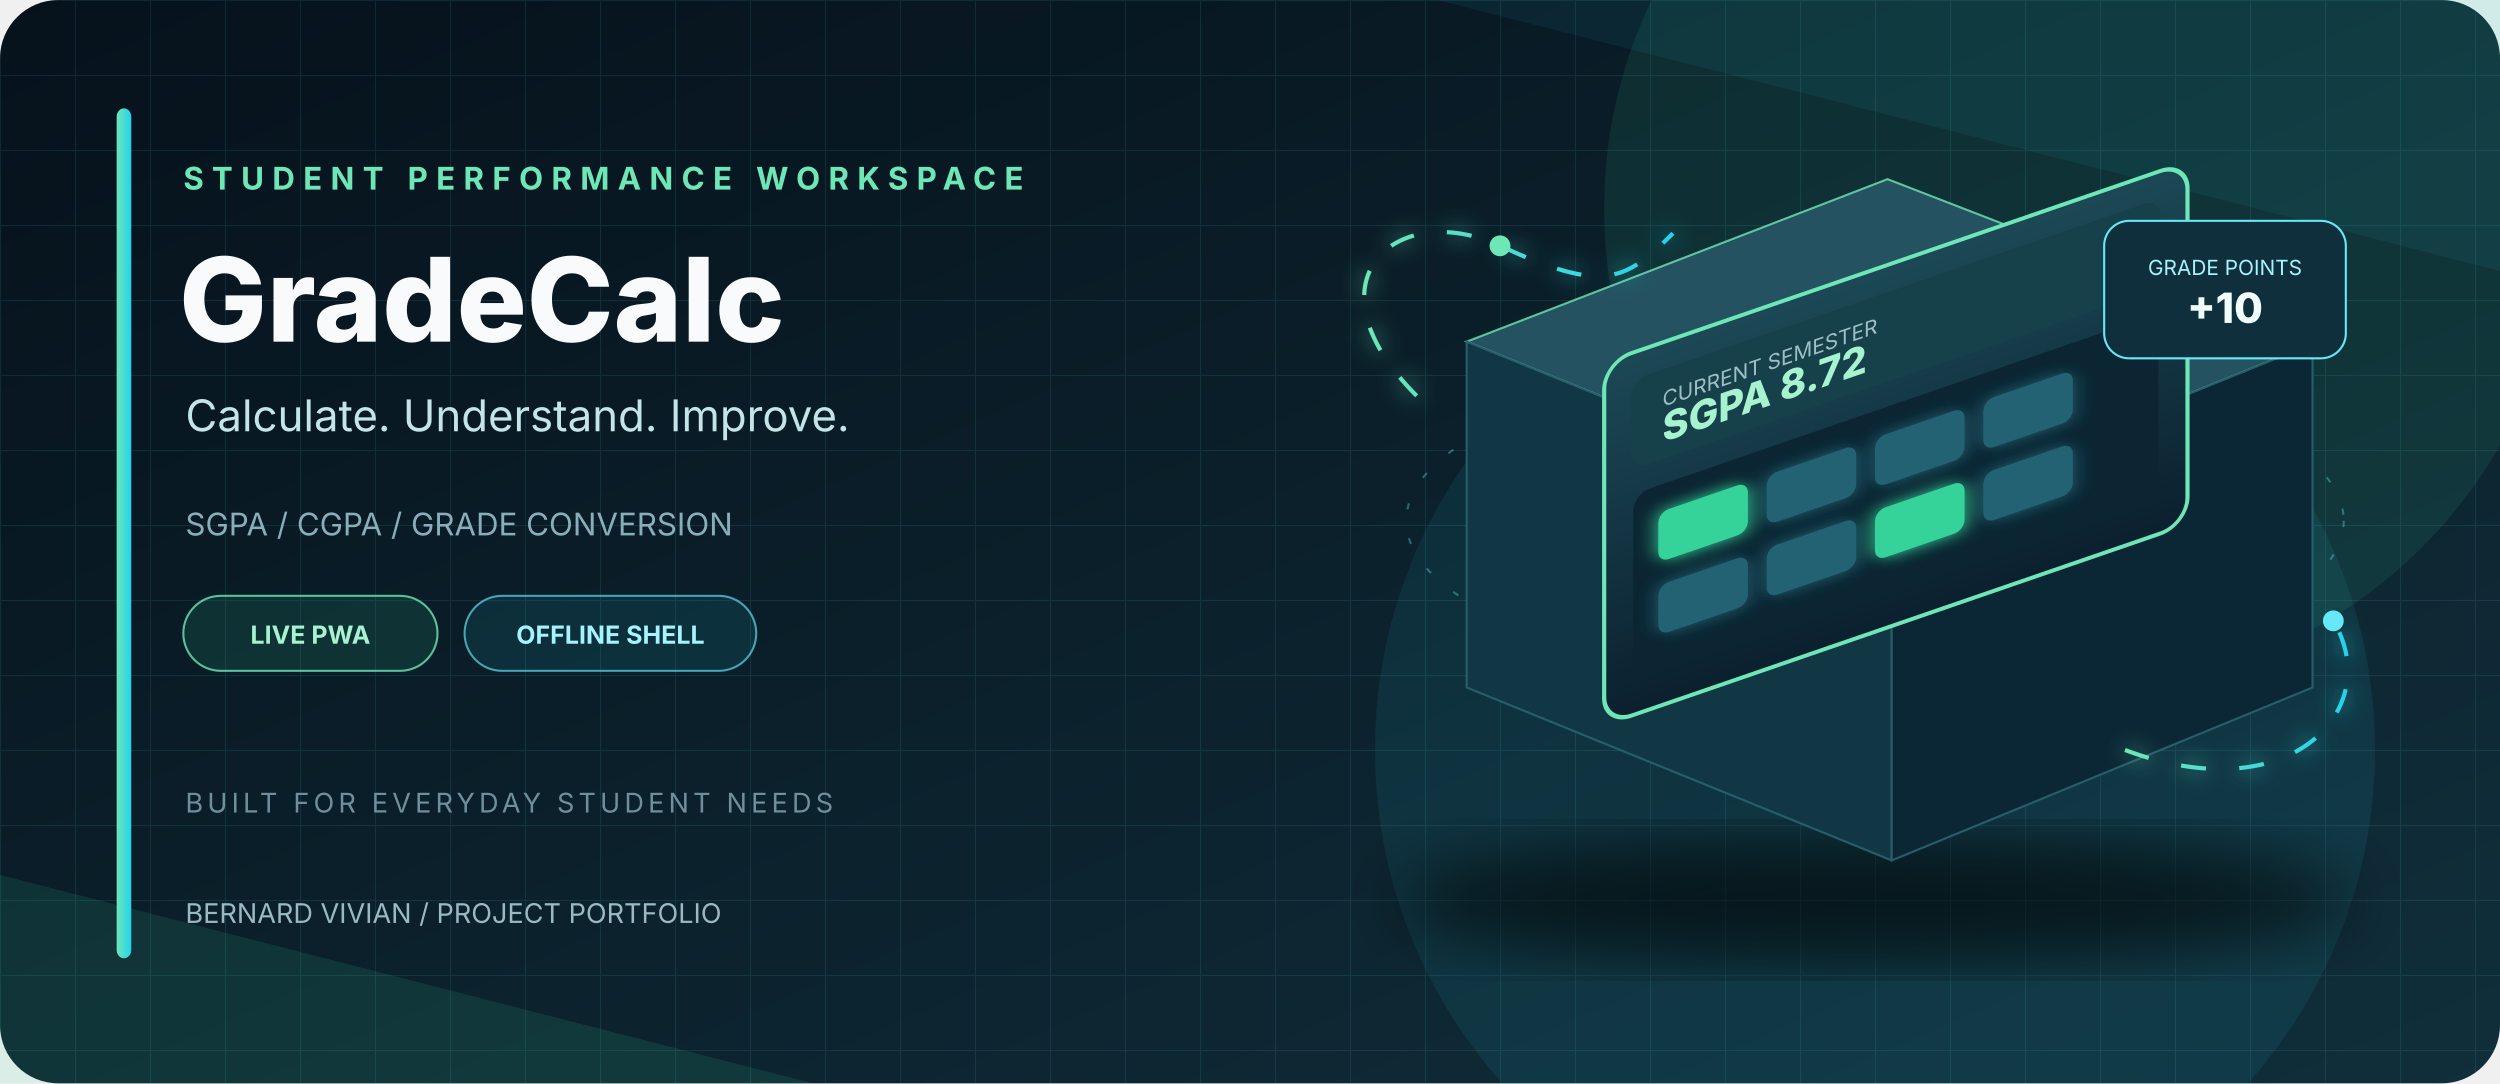
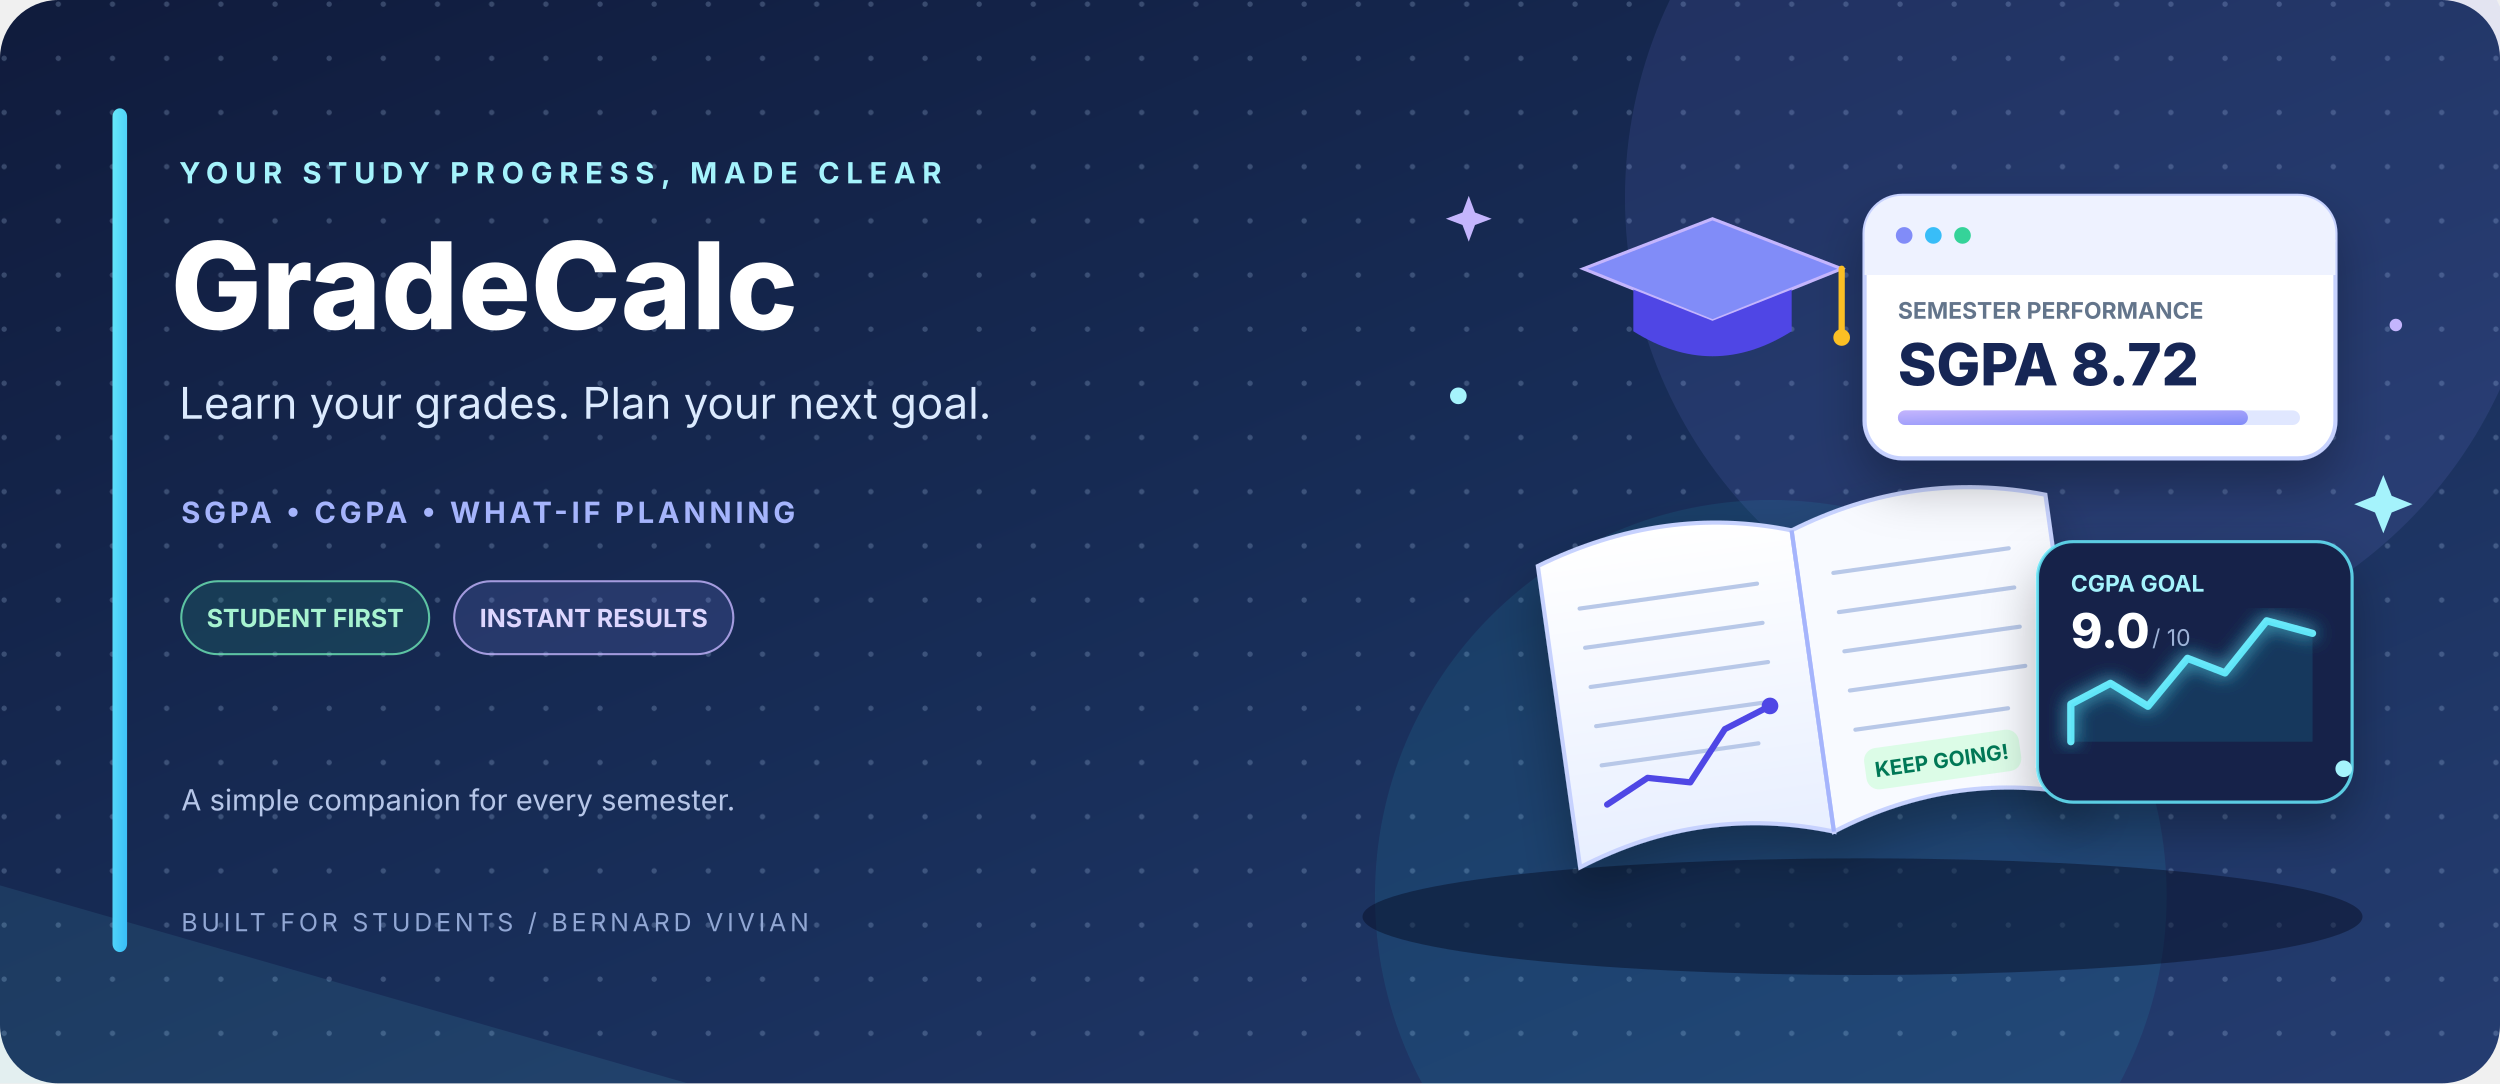
- <svg xmlns="http://www.w3.org/2000/svg" width="1200" height="520" viewBox="0 0 1200 520" role="img" aria-labelledby="t d">
+ <svg xmlns="http://www.w3.org/2000/svg" width="1200" height="520" viewBox="0 0 1200 520" role="img" aria-labelledby="title desc">
  <defs>
-     <linearGradient id="bg" x1="0" y1="0" x2="1" y2="1">
-       <stop stop-color="#06111b" />
-       <stop offset="1" stop-color="#102f3b" />
+     <linearGradient id="background" x1="0" y1="0" x2="1" y2="1">
+       <stop stop-color="#101b3c" />
+       <stop offset=".55" stop-color="#182e59" />
+       <stop offset="1" stop-color="#253d71" />
    </linearGradient>
-     <linearGradient id="mint">
-       <stop stop-color="#6ee7b7" />
-       <stop offset="1" stop-color="#22d3ee" />
+     <linearGradient id="cyan" x1="0" y1="0" x2="1" y2="1">
+       <stop stop-color="#67e8f9" />
+       <stop offset="1" stop-color="#38bdf8" />
    </linearGradient>
-     <linearGradient id="glass" x1="0" y1="0" x2="0" y2="1">
-       <stop stop-color="#1c4856" />
-       <stop offset="1" stop-color="#0b202e" />
+     <linearGradient id="violet" x1="0" y1="0" x2="1" y2="1">
+       <stop stop-color="#c4b5fd" />
+       <stop offset="1" stop-color="#818cf8" />
    </linearGradient>
-     <filter id="glow">
-       <feGaussianBlur stdDeviation="5" result="b" />
+     <linearGradient id="paper" x1="0" y1="0" x2="0" y2="1">
+       <stop stop-color="#fff" />
+       <stop offset="1" stop-color="#e8efff" />
+     </linearGradient>
+     <filter id="shadow" x="-30%" y="-30%" width="160%" height="180%">
+       <feGaussianBlur in="SourceAlpha" stdDeviation="12" />
+       <feOffset dy="12" />
+       <feComponentTransfer>
+         <feFuncA type="linear" slope=".28" />
+       </feComponentTransfer>
      <feMerge>
-         <feMergeNode in="b" />
+         <feMergeNode />
        <feMergeNode in="SourceGraphic" />
      </feMerge>
    </filter>
-     <filter id="shadow">
-       <feGaussianBlur stdDeviation="15" />
+     <filter id="glow">
+       <feGaussianBlur stdDeviation="4" result="blur" />
+       <feMerge>
+         <feMergeNode in="blur" />
+         <feMergeNode in="SourceGraphic" />
+       </feMerge>
    </filter>
-     <pattern id="grid" width="36" height="36" patternUnits="userSpaceOnUse">
-       <path d="M36 0H0V36" fill="none" stroke="#67e8f9" stroke-opacity=".1" />
+     <pattern id="dots" width="26" height="26" patternUnits="userSpaceOnUse">
+       <circle cx="2" cy="2" r="1.3" fill="#bfdbfe" opacity=".22" />
    </pattern>
  </defs>
-   <style>text{font-family:Inter,Segoe UI,Arial,sans-serif}.float{animation:float 5s ease-in-out infinite;transform-box:fill-box;transform-origin:center}.float2{animation:float2 6s ease-in-out infinite;transform-box:fill-box;transform-origin:center}.pulse{animation:pulse 2.8s ease-in-out infinite}.dash{stroke-dasharray:12 16;animation:dash 7s linear infinite}.orbit{animation:spin 14s linear infinite;transform-origin:900px 250px}@keyframes float{0%,100%{transform:translateY(0) rotate(-1deg)}50%{transform:translateY(-13px) rotate(1deg)}}@keyframes float2{0%,100%{transform:translateY(0)}50%{transform:translateY(9px)}}@keyframes pulse{0%,100%{opacity:.45}50%{opacity:1}}@keyframes dash{to{stroke-dashoffset:-224}}@keyframes spin{to{transform:rotate(360deg)}}</style>
-   <rect width="1200" height="520" rx="28" fill="url(#bg)" />
-   <rect width="1200" height="520" rx="28" fill="url(#grid)" />
-   <circle cx="1000" cy="100" r="230" fill="#34d399" opacity=".1" />
-   <circle cx="900" cy="360" r="240" fill="#22d3ee" opacity=".08" />
-   <path d="M0 420L390 520H0Z" fill="#34d399" opacity=".12" />
-   <path d="M690 0H1200V130Z" fill="#22d3ee" opacity=".07" />
-   <rect x="56" y="52" width="7" height="408" rx="4" fill="url(#mint)" />
-   <text x="88" y="91" fill="#6ee7b7" font-size="15" font-weight="700" letter-spacing="4">STUDENT PERFORMANCE WORKSPACE</text>
-   <text x="86" y="164" fill="#f8fafc" font-size="56" font-weight="800">GradeCalc</text>
-   <text x="89" y="207" fill="#c5e4e8" font-size="21">Calculate. Understand. Improve.</text>
-   <text x="89" y="257" fill="#89aeb9" font-size="15">SGPA / CGPA / GRADE CONVERSION</text>
-   <g transform="translate(88 286)">
-     <rect width="122" height="36" rx="18" fill="#34d399" fill-opacity=".12" stroke="#6ee7b7" stroke-opacity=".8" />
-     <text x="61" y="23" fill="#a7f3d0" text-anchor="middle" font-size="12" font-weight="700">LIVE PWA</text>
-     <rect x="135" width="140" height="36" rx="18" fill="#22d3ee" fill-opacity=".1" stroke="#67e8f9" stroke-opacity=".65" />
-     <text x="205" y="23" fill="#a5f3fc" text-anchor="middle" font-size="12" font-weight="700">OFFLINE SHELL</text>
+   <style>
+     text{font-family:Inter,Segoe UI,Arial,sans-serif}
+     .float{animation:float 5s ease-in-out infinite;transform-box:fill-box;transform-origin:center}
+     .float2{animation:float 6s ease-in-out -1.8s infinite;transform-box:fill-box;transform-origin:center}
+     .bob{animation:bob 4s ease-in-out infinite;transform-box:fill-box;transform-origin:center}
+     .shine{animation:shine 2.8s ease-in-out infinite}
+     .draw{stroke-dasharray:180;stroke-dashoffset:180;animation:draw 3s ease-out .4s forwards}
+     @keyframes float{0%,100%{transform:translateY(0) rotate(-1deg)}50%{transform:translateY(-11px) rotate(1deg)}}
+     @keyframes bob{0%,100%{transform:translateY(0)}50%{transform:translateY(7px)}}
+     @keyframes shine{0%,100%{opacity:.55}50%{opacity:1}}
+     @keyframes draw{to{stroke-dashoffset:0}}
+   </style>
+   <rect width="1200" height="520" rx="28" fill="url(#background)" />
+   <rect width="1200" height="520" rx="28" fill="url(#dots)" />
+   <circle cx="1000" cy="95" r="220" fill="#818cf8" opacity=".12" />
+   <circle cx="850" cy="430" r="190" fill="#22d3ee" opacity=".09" />
+   <path d="M0 425L330 520H0Z" fill="#67e8f9" opacity=".09" />
+   <rect x="54" y="52" width="7" height="405" rx="4" fill="url(#cyan)" />
+   <text x="86" y="88" fill="#a5f3fc" font-size="14" font-weight="700" letter-spacing="3.2">YOUR STUDY PROGRESS, MADE CLEAR</text>
+   <text x="82" y="158" fill="#fff" font-size="58" font-weight="800">GradeCalc</text>
+   <text x="86" y="201" fill="#dbeafe" font-size="21">Learn your grades. Plan your next goal.</text>
+   <text x="87" y="251" fill="#a5b4fc" font-size="14" font-weight="700" letter-spacing="1.8">SGPA  •  CGPA  •  WHAT-IF PLANNING</text>
+   <g transform="translate(87 279)">
+     <rect width="119" height="35" rx="17.5" fill="#34d399" fill-opacity=".13" stroke="#6ee7b7" stroke-opacity=".8" />
+     <text x="59.5" y="22" fill="#a7f3d0" text-anchor="middle" font-size="12" font-weight="700">STUDENT FIRST</text>
+     <rect x="131" width="134" height="35" rx="17.5" fill="#818cf8" fill-opacity=".16" stroke="#c4b5fd" stroke-opacity=".8" />
+     <text x="198" y="22" fill="#ddd6fe" text-anchor="middle" font-size="12" font-weight="700">INSTANT RESULTS</text>
  </g>
-   <text x="89" y="390" fill="#718e9c" font-size="13" letter-spacing="2">BUILT FOR EVERYDAY STUDENT NEEDS</text>
-   <text x="89" y="443" fill="#9bb9c3" font-size="13">BERNARD VIVIAN  /  PROJECT PORTFOLIO</text>
-   <ellipse cx="900" cy="432" rx="230" ry="32" fill="#000" opacity=".55" filter="url(#shadow)" />
-   <g class="orbit" fill="none" stroke="#67e8f9" stroke-opacity=".35">
-     <ellipse cx="900" cy="250" rx="225" ry="78" stroke-dasharray="3 14" />
-     <ellipse cx="900" cy="250" rx="190" ry="112" stroke-dasharray="2 18" />
-   </g>
-   <g class="float">
-     <path d="M704 164L906 86L1110 165L908 247Z" fill="#245261" stroke="#6ee7b7" stroke-opacity=".8" />
-     <path d="M704 164L908 247V413L704 330Z" fill="#123744" stroke="#285e6b" />
-     <path d="M908 247L1110 165V330L908 413Z" fill="#0b2634" stroke="#285e6b" />
-     <g transform="translate(770 174) skewY(-19)">
-       <rect width="280" height="174" rx="13" fill="url(#glass)" stroke="#6ee7b7" stroke-width="2" />
-       <rect x="13" y="13" width="254" height="43" rx="8" fill="#16414b" />
-       <text x="28" y="31" fill="#9fbfc7" font-size="10">CURRENT SEMESTER</text>
-       <text x="28" y="48" fill="#a7f3d0" font-size="19" font-weight="800">SGPA  8.72</text>
-       <rect x="14" y="68" width="252" height="90" rx="8" fill="#0b2532" />
-       <g class="pulse" filter="url(#glow)">
-         <rect x="26" y="81" width="43" height="24" rx="5" fill="#34d399" />
-         <rect x="78" y="81" width="43" height="24" rx="5" fill="#246273" />
-         <rect x="130" y="81" width="43" height="24" rx="5" fill="#246273" />
-         <rect x="182" y="81" width="43" height="24" rx="5" fill="#246273" />
-         <rect x="26" y="116" width="43" height="24" rx="5" fill="#246273" />
-         <rect x="78" y="116" width="43" height="24" rx="5" fill="#246273" />
-         <rect x="130" y="116" width="43" height="24" rx="5" fill="#34d399" />
-         <rect x="182" y="116" width="43" height="24" rx="5" fill="#246273" />
+   <text x="87" y="389" fill="#b6c6e8" font-size="14">A simple companion for every semester.</text>
+   <text x="87" y="447" fill="#91a7d4" font-size="12" letter-spacing="1.8">BUILT FOR STUDENTS  /  BERNARD VIVIAN</text>
+   <ellipse cx="894" cy="440" rx="240" ry="28" fill="#070d24" opacity=".48" />
+   <g class="float" filter="url(#shadow)">
+     <g transform="translate(734 242) rotate(-8)">
+       <path d="M0 30Q64 9 123 30V176Q62 154 0 176Z" fill="url(#paper)" stroke="#c7d2fe" stroke-width="2" />
+       <path d="M123 30Q185 9 246 30V176Q185 154 123 176Z" fill="#f8faff" stroke="#c7d2fe" stroke-width="2" />
+       <path d="M123 30V176" stroke="#a5b4fc" stroke-width="2" />
+       <g stroke="#b8c8e8" stroke-width="2" stroke-linecap="round">
+         <path d="M17 53H103M17 72H103M17 91H103M17 110H103M17 129H93M140 53H225M140 72H225M140 91H225M140 110H225M140 129H214" />
      </g>
+       <path d="M17 148L38 138L58 143L78 120L101 112" fill="none" stroke="#4f46e5" stroke-width="3" stroke-linecap="round" stroke-linejoin="round" />
+       <circle cx="101" cy="112" r="4" fill="#4f46e5" />
+       <rect x="142" y="139" width="75" height="20" rx="6" fill="#dcfce7" />
+       <text x="179" y="153" fill="#047857" font-size="10" text-anchor="middle" font-weight="700">KEEP GOING!</text>
    </g>
  </g>
-   <g class="float2">
-     <rect x="1010" y="106" width="116" height="66" rx="12" fill="#102f3d" stroke="#67e8f9" />
-     <text x="1068" y="132" fill="#a5f3fc" font-size="10" text-anchor="middle">GRADE POINTS</text>
-     <text x="1068" y="155" fill="#f0fdfa" font-size="20" font-weight="800" text-anchor="middle">+10</text>
+   <g class="float2" filter="url(#shadow)">
+     <rect x="895" y="94" width="226" height="126" rx="18" fill="#fff" stroke="#c7d2fe" stroke-width="2" />
+     <rect x="895" y="94" width="226" height="38" rx="18" fill="#eef2ff" />
+     <path d="M895 115V132H1121V115" fill="#eef2ff" />
+     <circle cx="914" cy="113" r="4" fill="#818cf8" />
+     <circle cx="928" cy="113" r="4" fill="#38bdf8" />
+     <circle cx="942" cy="113" r="4" fill="#34d399" />
+     <text x="911" y="153" fill="#64748b" font-size="11" font-weight="700">SEMESTER PERFORMANCE</text>
+     <text x="911" y="185" fill="#172554" font-size="28" font-weight="800">SGPA 8.72</text>
+     <rect x="911" y="197" width="193" height="7" rx="3.5" fill="#e0e7ff" />
+     <rect x="911" y="197" width="168" height="7" rx="3.5" fill="url(#violet)" />
  </g>
-   <g fill="none" stroke="url(#mint)" stroke-width="2" filter="url(#glow)">
-     <path class="dash" d="M680 190C625 135 670 95 720 118S780 135 803 112" />
-     <path class="dash" d="M1020 360C1100 390 1145 340 1120 298" />
+   <g class="bob" filter="url(#shadow)">
+     <rect x="978" y="260" width="151" height="125" rx="17" fill="#12234a" stroke="#67e8f9" stroke-opacity=".85" stroke-width="1.5" />
+     <text x="994" y="284" fill="#a5f3fc" font-size="11" font-weight="700">CGPA GOAL</text>
+     <text x="994" y="311" fill="#fff" font-size="23" font-weight="800">9.0</text>
+     <text x="1033" y="310" fill="#9fb2d7" font-size="11">/ 10</text>
+     <path d="M994 356V338L1013 328L1031 339L1050 316L1068 323L1088 298L1110 304" fill="none" stroke="#67e8f9" stroke-width="3.5" stroke-linecap="round" stroke-linejoin="round" filter="url(#glow)" />
+     <path d="M994 356V338L1013 328L1031 339L1050 316L1068 323L1088 298L1110 304V356Z" fill="#22d3ee" opacity=".12" />
  </g>
-   <circle class="pulse" cx="720" cy="118" r="5" fill="#6ee7b7" />
-   <circle class="pulse" cx="1120" cy="298" r="5" fill="#67e8f9" />
+   <g class="float2" transform="translate(760 105)">
+     <path d="M0 24L62 0L124 24L62 49Z" fill="#818cf8" stroke="#c4b5fd" stroke-width="1.5" />
+     <path d="M24 34V54Q62 78 100 54V34L62 49Z" fill="#4f46e5" />
+     <path d="M124 24V54" stroke="#fbbf24" stroke-width="3" stroke-linecap="round" />
+     <circle cx="124" cy="57" r="4" fill="#fbbf24" />
+   </g>
+   <g fill="none" stroke="url(#cyan)" stroke-width="2" stroke-linecap="round">
+     <path class="draw" d="M700 190C664 156 694 128 723 145S756 159 773 143" />
+     <path class="draw" d="M1080 407C1130 423 1150 390 1125 369" />
+   </g>
+   <g class="shine" fill="#a5f3fc">
+     <circle cx="700" cy="190" r="4" />
+     <circle cx="1125" cy="369" r="4" />
+     <path d="M1144 228l4 10 10 4-10 4-4 10-4-10-10-4 10-4Z" />
+   </g>
+   <g class="shine" fill="#c4b5fd">
+     <path d="M705 94l3 8 8 3-8 3-3 8-3-8-8-3 8-3Z" />
+     <circle cx="1150" cy="156" r="3" />
+   </g>
</svg>
